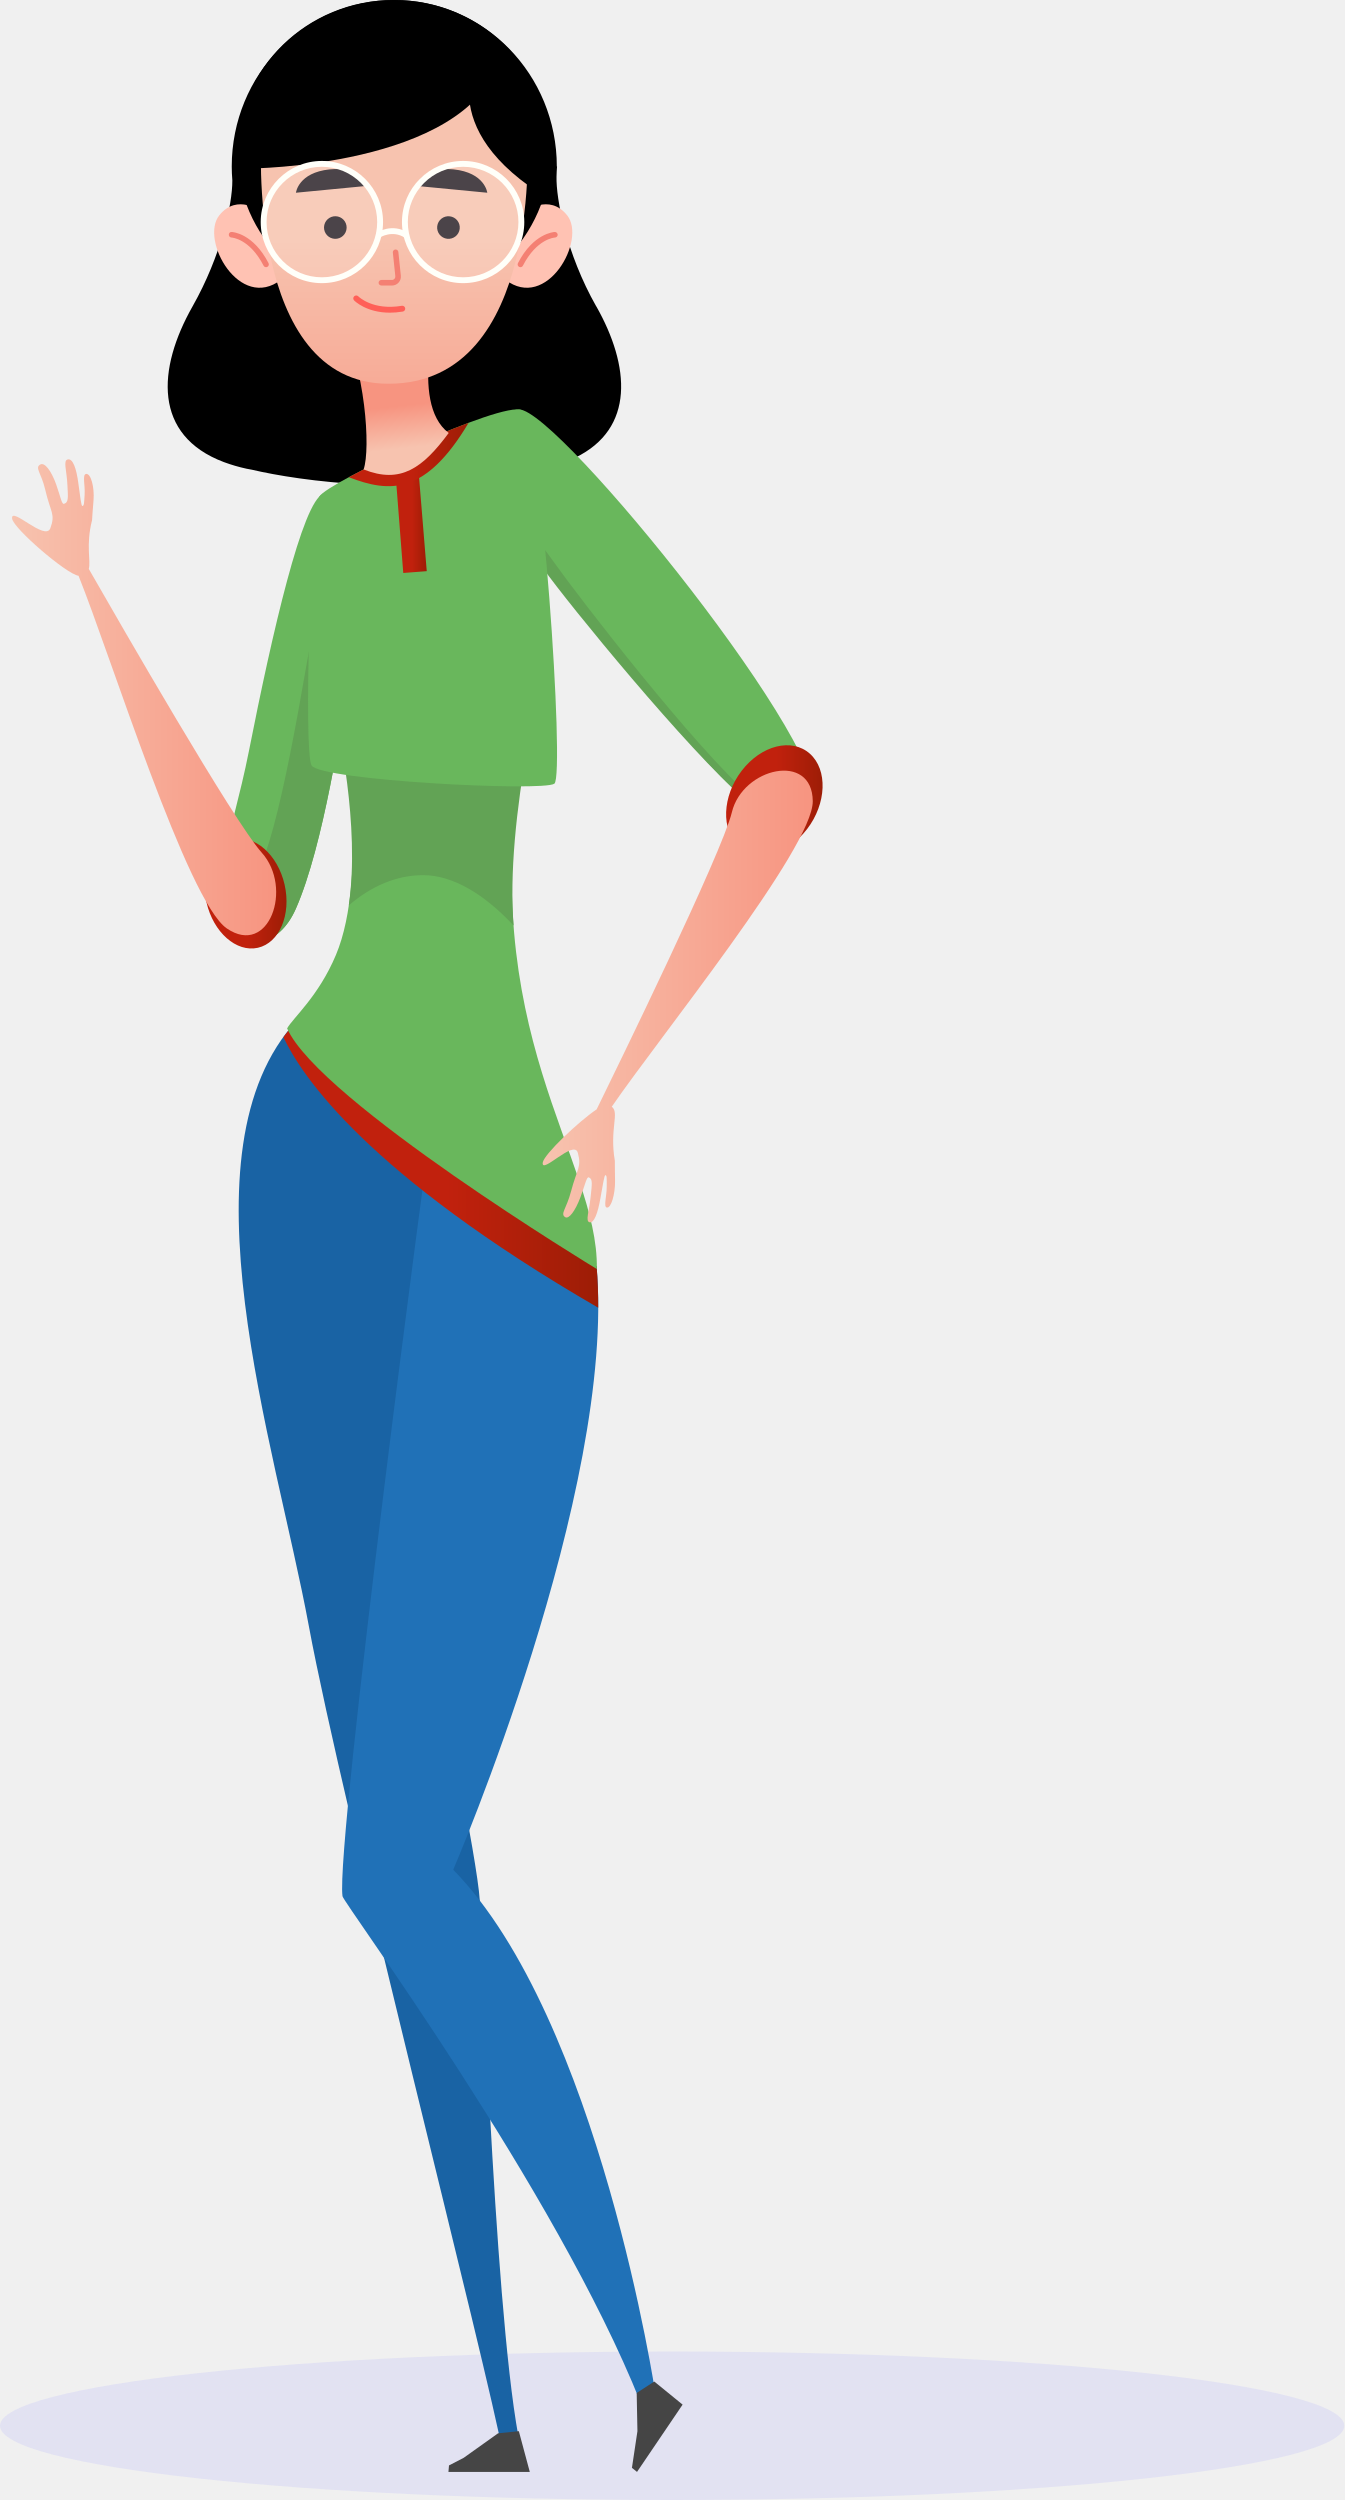
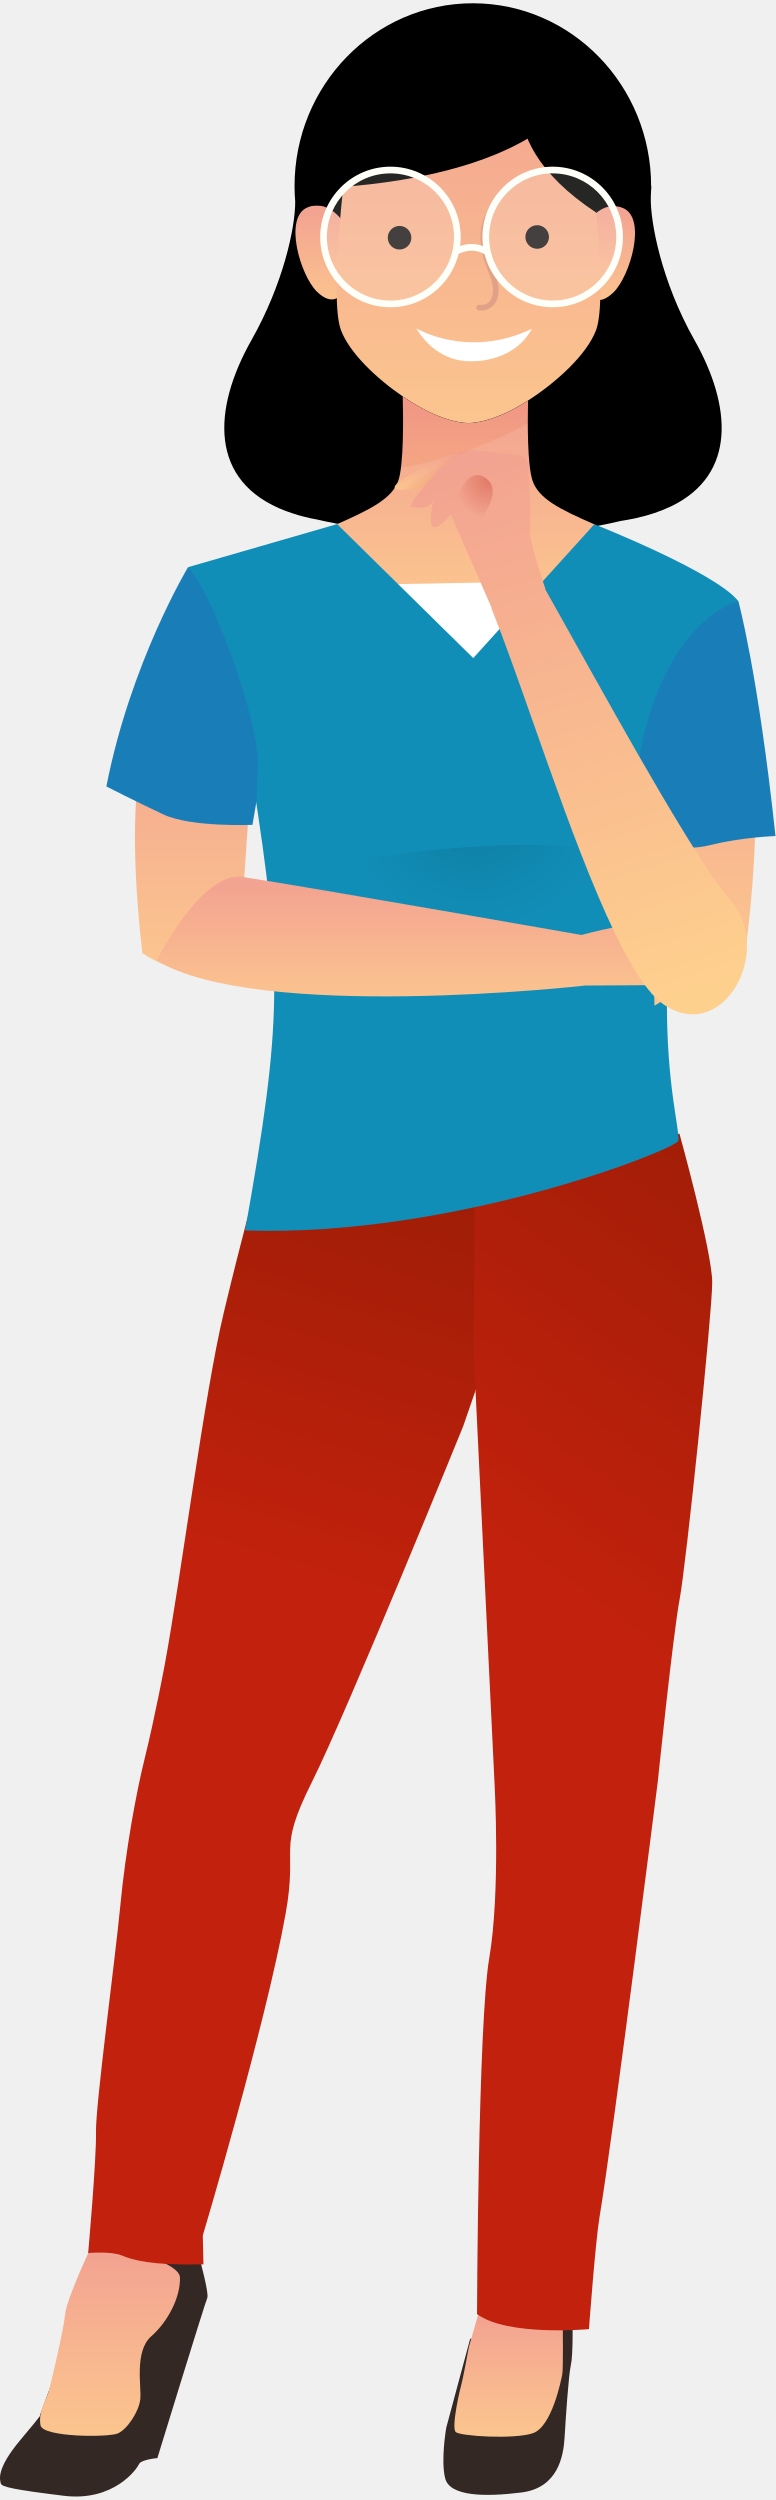
- <svg xmlns="http://www.w3.org/2000/svg" width="335" height="623" viewBox="0 0 335 623" fill="none">
-   <path fill-rule="evenodd" clip-rule="evenodd" d="M167.5 586C260.01 586 335 594.287 335 604.5C335 614.713 260.01 623 167.5 623C74.99 623 0 614.723 0 604.5C0 594.277 74.99 586 167.5 586Z" fill="#E2E2F2" />
-   <g clip-path="url(#clip0_831_1473)">
-     <path d="M148.586 76.361C141.062 63.081 138.548 49.469 138.686 44.003C138.714 43.559 138.723 43.116 138.733 42.673C138.77 41.916 138.816 41.5 138.816 41.5H138.76C138.76 18.58 120.625 0 98.255 0C75.886 0 57.75 18.58 57.75 41.5C57.75 42.664 57.805 43.809 57.898 44.954C57.934 50.929 55.097 63.792 47.979 76.361C39.124 91.995 38.181 108.497 55.762 115.146C55.762 115.146 55.855 115.183 55.975 115.219C57.63 115.829 59.432 116.365 61.419 116.799C61.882 116.9 62.334 116.974 62.787 117.057C74.647 119.846 104.005 124.011 131.828 117.399C132.928 117.233 134.028 117.039 135.155 116.789C138.271 116.115 140.951 115.192 143.262 114.084C143.281 114.084 143.299 114.074 143.318 114.065C158.283 106.835 157.007 91.191 148.596 76.342L148.586 76.361Z" fill="black" />
-     <path d="M202.726 201.304C200.591 205.044 192.956 205.552 185.625 199.199C171.464 186.935 142.486 149.341 136.181 140.448C126.624 126.947 119.654 102.291 129.35 102.042C139.047 101.792 209.594 189.262 202.726 201.304Z" fill="#69B75C" />
-     <path d="M187.419 198.755C173.257 186.492 144.279 148.898 137.975 140.005C129.129 127.492 125.838 128.194 135.368 141.658C141.663 150.551 171.455 186.935 185.616 199.208C191.005 203.871 196.551 204.822 199.962 203.52C196.57 203.973 191.939 202.671 187.419 198.755Z" fill="#62A355" />
-     <path d="M57.815 233.376C61.679 236.238 69.508 236.017 73.714 226.487C80.73 210.594 85.157 179.492 86.849 170.119C89.548 155.131 89.548 119.763 80.554 123.06C75.378 124.953 67.881 157.495 62.021 187.212C57.695 209.163 49.718 227.373 57.824 233.366L57.815 233.376Z" fill="#69B75C" />
-     <path d="M83.891 123.891C84.436 134.695 79.38 148.372 76.413 165.492C70.996 196.807 65.524 223.255 59.395 222.193C57.602 221.888 56.289 219.404 55.458 215.267C53.748 223.809 53.6 230.254 57.806 233.376C61.669 236.238 69.499 236.017 73.704 226.487C80.72 210.594 85.148 179.492 86.84 170.119C89.15 157.292 89.483 129.552 83.882 123.891H83.891Z" fill="#62A355" />
-     <path d="M201.108 206.632C205.998 200.26 206.312 191.839 201.82 187.822C197.318 183.805 189.72 185.707 184.83 192.069C179.94 198.441 179.626 206.863 184.118 210.88C188.62 214.897 196.227 212.995 201.108 206.623V206.632Z" fill="url(#paint0_linear_831_1473)" />
-     <path d="M70.922 220.447C69.221 212.986 63.481 207.916 58.11 209.144C52.74 210.372 49.763 217.409 51.464 224.88C53.165 232.341 58.905 237.402 64.275 236.183C69.646 234.955 72.623 227.918 70.922 220.456V220.447Z" fill="url(#paint1_linear_831_1473)" />
-     <path d="M65.209 212.459C58.35 204.813 29.76 155.113 22.125 141.778C22.689 139.746 21.339 135.933 22.938 129.635C22.994 128.434 23.169 126.541 23.308 124.666C23.567 121.37 22.633 117.898 21.441 118.11C20.461 118.295 21.237 120.834 21.089 123.226C20.96 125.341 20.978 126.042 20.535 126.098C20.22 126.153 19.952 123.475 19.536 120.511C19.037 116.669 18.141 114.222 16.902 114.49C15.663 114.73 16.625 117.168 16.791 120.733C16.948 123.854 17.161 125.184 15.959 125.553C15.368 125.747 15.062 123.697 13.99 120.696C12.715 117.15 11.106 115.201 10.071 115.737C8.564 116.549 10.284 117.759 11.291 122.118C12.576 127.668 13.87 128.074 12.548 131.629C11.291 134.991 2.685 126.061 3.009 129.219C3.286 131.648 16.588 143.08 19.573 143.486C27.606 163.433 46.685 224.649 56.529 231.372C67.011 238.528 73.14 221.297 65.209 212.459Z" fill="url(#paint2_linear_831_1473)" />
-     <path d="M119.552 473.474C118.951 463.464 109.347 416.922 109.347 416.922L117.546 289.171L73.954 254.329C43.958 286.724 68.555 359.778 76.948 405.138C85.351 450.498 121.355 589.525 125.551 612.5H130.358C123.758 587.761 120.153 483.484 119.561 473.474H119.552Z" fill="#1963A4" />
-     <path d="M85.351 472.532C85.601 474.314 138.474 545.651 159.623 598.704L163.413 597.014C163.413 597.014 149.391 503.255 112.943 465.939C112.943 465.939 153.615 371.358 148.67 315.609C148.67 315.609 108.063 278.182 107.619 279.53C107.166 280.878 83.549 459.493 85.351 472.532Z" fill="#2071B7" />
-     <path d="M149.076 325.887C149.076 322.35 148.965 318.906 148.679 315.609C148.679 315.609 108.072 278.182 107.628 279.53C107.6 279.595 107.526 280.13 107.388 281.054L75.377 255.474L73.871 254.43C72.697 255.705 71.633 257.062 70.626 258.457C75.201 268.218 91.627 292.606 149.076 325.887Z" fill="url(#paint3_linear_831_1473)" />
-     <path d="M148.735 316.256C149.188 288.386 117.907 257.33 130.506 185.393L85.509 180.443C85.509 180.443 92.062 218.148 83.706 237.993C79.352 248.336 73.058 253.581 71.551 256.277C79.5 274.257 148.735 316.246 148.735 316.246V316.256Z" fill="#69B75C" />
-     <path d="M86.922 225.619C92.542 220.798 98.819 218.092 105.446 218.092C112.86 218.092 120.698 222.83 127.982 230.642C126.993 217.566 128.592 202.089 131.615 184.82L83.918 180.028C83.918 180.028 89.862 205.598 86.913 225.628L86.922 225.619Z" fill="#62A355" />
-     <path d="M77.642 190.74C79.805 194.48 135.451 197.315 138.15 195.292C140.849 193.27 134.776 104.701 130.053 102.226C125.329 99.752 81.579 120.169 79.555 123.761C77.531 127.354 75.599 187.194 77.642 190.74Z" fill="#69B75C" />
-     <path d="M104.319 117.602L98.689 119.634L100.492 142.785L106.343 142.332L104.319 117.602Z" fill="url(#paint4_linear_831_1473)" />
-     <path d="M116.78 105.357C107.185 108.94 94.734 114.693 86.923 118.923C97.128 122.847 106.039 123.401 116.78 105.357Z" fill="url(#paint5_linear_831_1473)" />
-     <path d="M111.816 107.896C101.694 100.26 109.717 74.892 109.717 74.892L84.741 79.389C91.045 91.754 92.413 111.812 90.611 116.983C99.817 120.659 105.327 116.679 111.816 107.896Z" fill="url(#paint6_linear_831_1473)" />
-     <path d="M132.022 616H111.751L111.89 614.384L115.559 612.482L124.119 606.378L129.295 605.851L132.022 616Z" fill="#454545" />
-     <path d="M170.105 599.23L158.745 616L157.479 614.984L158.847 605.851L158.662 596.321L163.043 593.477L170.105 599.23Z" fill="#454545" />
-     <path d="M153.217 289.272C151.858 281.321 154.437 277.286 152.45 275.799C164.226 258.577 202.633 211.213 202.541 199.651C202.439 187.295 185.061 191.275 182.381 202.421C179.949 212.515 153.633 266.352 148.688 276.446C144.121 279.53 135.571 287.666 135.257 289.688C134.785 292.883 143.04 283.852 143.983 287.25C144.981 290.833 143.789 291.249 142.31 296.863C141.154 301.277 139.537 302.487 140.849 303.318C141.755 303.863 143.317 301.887 144.657 298.313C145.794 295.275 146.192 293.206 146.71 293.4C147.773 293.77 147.504 295.127 147.181 298.276C146.82 301.887 145.822 304.343 146.922 304.592C148.031 304.86 148.974 302.376 149.64 298.507C150.185 295.515 150.583 292.8 150.86 292.855C151.257 292.911 151.202 293.622 151.193 295.755C151.193 298.174 150.352 300.742 151.22 300.926C152.274 301.139 153.309 297.639 153.272 294.305C153.254 292.412 153.199 290.501 153.217 289.282V289.272Z" fill="url(#paint7_linear_831_1473)" />
-     <path d="M65.21 52.766C65.21 52.766 59.137 48.047 54.654 53.653C49.745 59.785 59.737 77.672 70.044 69.702L65.21 52.766Z" fill="#FFC2B3" />
-     <path d="M66.3 66.581C66.05 66.581 65.801 66.443 65.681 66.203C62.242 59.517 57.861 59.203 57.676 59.194C57.297 59.175 57.001 58.852 57.019 58.464C57.038 58.085 57.334 57.771 57.74 57.808C57.953 57.808 63.083 58.122 66.919 65.575C67.095 65.916 66.956 66.332 66.624 66.507C66.522 66.563 66.411 66.581 66.309 66.581H66.3Z" fill="#F48073" />
-     <path d="M130.774 52.766C130.774 52.766 136.847 48.047 141.33 53.653C146.238 59.785 136.246 77.672 125.939 69.702L130.774 52.766Z" fill="#FFC2B3" />
-     <path d="M129.683 66.581C129.572 66.581 129.471 66.553 129.369 66.507C129.027 66.332 128.898 65.916 129.073 65.575C132.9 58.122 138.03 57.818 138.252 57.808C138.594 57.79 138.955 58.085 138.973 58.473C138.992 58.852 138.696 59.175 138.317 59.194C138.123 59.203 133.741 59.526 130.312 66.203C130.192 66.443 129.942 66.581 129.693 66.581H129.683Z" fill="#F48073" />
-     <path d="M98.126 76.037C119.68 76.037 137.152 59.016 137.152 38.019C137.152 17.021 119.68 0 98.126 0C76.572 0 59.1 17.021 59.1 38.019C59.1 59.016 76.572 76.037 98.126 76.037Z" fill="black" />
-     <path d="M65.145 33.771C65.145 33.771 61.032 95.633 96.786 95.633C135.452 95.633 131.394 33.771 131.394 33.771C131.394 33.771 131.172 7.332 97.969 7.332C67.53 7.332 65.145 33.771 65.145 33.771Z" fill="url(#paint8_linear_831_1473)" />
-     <path d="M119.959 12.171C119.959 12.171 106.935 30.105 134.278 48.029C134.278 48.029 134.768 18.257 119.959 12.171Z" fill="black" />
-     <path d="M97.682 71.152H95.038C94.659 71.152 94.345 70.838 94.345 70.46C94.345 70.081 94.659 69.767 95.038 69.767H97.682C97.922 69.767 98.144 69.665 98.301 69.49C98.458 69.315 98.532 69.084 98.514 68.844L97.894 62.934C97.857 62.555 98.135 62.213 98.514 62.176C98.893 62.139 99.235 62.416 99.272 62.795L99.891 68.705C99.956 69.333 99.752 69.961 99.327 70.423C98.902 70.894 98.301 71.162 97.672 71.162L97.682 71.152Z" fill="#F48073" />
-     <path d="M86.306 57.345C86.662 55.831 85.722 54.315 84.206 53.959C82.69 53.604 81.173 54.543 80.817 56.057C80.46 57.571 81.401 59.087 82.916 59.443C84.432 59.799 85.95 58.86 86.306 57.345Z" fill="#2B232A" />
-     <path d="M114.555 57.028C114.734 55.482 113.626 54.084 112.079 53.905C110.533 53.726 109.133 54.833 108.954 56.378C108.774 57.923 109.883 59.321 111.429 59.501C112.976 59.68 114.375 58.573 114.555 57.028Z" fill="#2B232A" />
-     <path d="M73.741 48.029L91.489 46.321C91.489 46.321 89.797 41.417 82.144 42.211C74.314 43.024 73.751 48.02 73.751 48.02L73.741 48.029Z" fill="#2B232A" />
-     <path d="M121.438 48.029L103.69 46.321C103.69 46.321 105.382 41.417 113.036 42.211C120.865 43.024 121.429 48.02 121.429 48.02L121.438 48.029Z" fill="#2B232A" />
-     <path d="M97.155 77.921C91.313 77.921 88.383 75.012 88.245 74.865C87.958 74.578 87.967 74.117 88.254 73.84C88.54 73.562 89.002 73.562 89.28 73.84C89.428 73.987 92.94 77.413 100.132 76.204C100.529 76.139 100.908 76.407 100.973 76.804C101.038 77.201 100.77 77.579 100.372 77.644C99.217 77.838 98.135 77.921 97.146 77.921H97.155Z" fill="#FF6058" />
-     <path d="M62.011 41.999C62.011 41.999 115.836 41.722 124.461 15.108C124.461 15.108 111.094 -2.807 86.377 4.553C61.669 11.913 62.011 41.999 62.011 41.999Z" fill="black" />
-     <path d="M80.211 70.561C71.809 70.561 64.969 63.728 64.969 55.333C64.969 46.939 71.809 40.106 80.211 40.106C88.614 40.106 95.454 46.939 95.454 55.333C95.454 63.728 88.614 70.561 80.211 70.561ZM80.211 41.565C72.613 41.565 66.429 47.743 66.429 55.333C66.429 62.924 72.613 69.102 80.211 69.102C87.81 69.102 93.994 62.924 93.994 55.333C93.994 47.743 87.81 41.565 80.211 41.565Z" fill="#FFFFF9" />
-     <path opacity="0.15" d="M84.349 69.232C92.03 66.947 96.404 58.873 94.117 51.199C91.829 43.525 83.748 39.156 76.066 41.441C68.385 43.726 64.011 51.799 66.298 59.473C68.585 67.148 76.667 71.517 84.349 69.232Z" fill="#FFFFF9" />
-     <path opacity="0.15" d="M129.718 57.756C131.059 49.862 125.74 42.377 117.838 41.037C109.936 39.698 102.443 45.011 101.103 52.906C99.762 60.8 105.081 68.285 112.983 69.625C120.885 70.964 128.378 65.651 129.718 57.756Z" fill="#FFFFF9" />
-     <path d="M115.412 70.561C107.009 70.561 100.169 63.728 100.169 55.333C100.169 46.939 107.009 40.106 115.412 40.106C123.814 40.106 130.654 46.939 130.654 55.333C130.654 63.728 123.814 70.561 115.412 70.561ZM115.412 41.565C107.813 41.565 101.629 47.743 101.629 55.333C101.629 62.924 107.813 69.102 115.412 69.102C123.01 69.102 129.194 62.924 129.194 55.333C129.194 47.743 123.01 41.565 115.412 41.565Z" fill="#FFFFF9" />
-     <path d="M94.566 59.24L93.772 58.021C93.929 57.919 97.765 55.472 101.666 58.021L100.871 59.24C97.774 57.217 94.696 59.157 94.566 59.24Z" fill="#FFFFF9" />
+ <svg xmlns="http://www.w3.org/2000/svg" width="219" height="706" viewBox="0 0 219 706" fill="none">
+   <path d="M196.097 96.009C186.746 79.466 183.617 62.522 183.784 55.718C183.812 55.168 183.831 54.618 183.85 54.068C183.896 53.127 183.952 52.605 183.952 52.605H183.877C183.877 24.066 161.329 0.924 133.528 0.924C105.727 0.924 83.179 24.066 83.179 52.605C83.179 54.049 83.253 55.485 83.365 56.901C83.421 64.348 79.891 80.36 71.034 96.009C60.025 115.469 58.852 136.03 80.711 144.306C80.711 144.306 80.822 144.343 80.981 144.399C83.039 145.164 85.274 145.825 87.743 146.366C88.32 146.487 88.879 146.58 89.447 146.692C104.19 150.169 140.681 155.36 175.272 147.121C176.632 146.906 178.01 146.673 179.407 146.366C183.281 145.518 186.606 144.381 189.484 143.001C189.503 143.001 189.531 142.983 189.549 142.983H189.54C208.139 133.97 206.556 114.509 196.106 96.018L196.097 96.009Z" fill="black" />
+   <mask id="mask0_2638_1805" style="mask-type:luminance" maskUnits="userSpaceOnUse" x="164" y="58" width="16" height="27">
+     <path d="M166.522 61.971C162.043 67.265 165.023 80.043 165.535 81.628C166.29 83.948 168.897 86.8 173.256 82.56C177.95 77.974 182.728 61.682 175.985 58.775C175.044 58.364 174.15 58.197 173.303 58.197C169.354 58.197 166.606 61.86 166.513 61.971" fill="white" />
+   </mask>
+   <g mask="url(#mask0_2638_1805)">
+     <path d="M182.737 58.197H162.052V86.8H182.737V58.197Z" fill="url(#paint0_linear_2638_1805)" />
  </g>
+   <mask id="mask1_2638_1805" style="mask-type:luminance" maskUnits="userSpaceOnUse" x="83" y="58" width="16" height="27">
+     <path d="M86.779 58.589C80.036 61.496 84.804 77.788 89.508 82.374C93.866 86.614 96.484 83.772 97.238 81.451C97.75 79.867 100.731 67.089 96.251 61.795C96.158 61.683 93.41 58.02 89.461 58.02C88.614 58.02 87.719 58.188 86.779 58.598" fill="white" />
+   </mask>
+   <g mask="url(#mask1_2638_1805)">
+     <path d="M100.722 58.02H80.036V86.624H100.722V58.02Z" fill="url(#paint1_linear_2638_1805)" />
+   </g>
+   <mask id="mask2_2638_1805" style="mask-type:luminance" maskUnits="userSpaceOnUse" x="95" y="11" width="75" height="109">
+     <path d="M132.314 11.344C132.314 11.344 132.23 11.344 132.184 11.344C100.117 11.54 97.602 46.854 97.602 46.854C97.602 46.854 92.927 84.079 96.261 93.157C98.627 99.597 106.301 106.867 113.724 111.937C116.77 114.016 119.778 115.74 122.358 116.867C126.428 118.657 129.529 119.337 131.904 119.458C131.988 119.458 132.081 119.458 132.165 119.458C132.193 119.458 132.221 119.458 132.239 119.458H132.305C132.305 119.458 132.351 119.458 132.37 119.458C132.37 119.458 132.416 119.458 132.435 119.458C132.528 119.458 132.621 119.458 132.705 119.458C135.08 119.337 138.172 118.648 142.252 116.867C144.328 115.954 146.685 114.659 149.106 113.111C157.051 108.032 165.796 100.11 168.358 93.148C171.692 84.07 167.007 46.845 167.007 46.845C167.007 46.845 164.492 11.531 132.426 11.335C132.379 11.335 132.333 11.335 132.295 11.335" fill="white" />
+   </mask>
+   <g mask="url(#mask2_2638_1805)">
+     <path d="M171.71 11.345H92.926V119.487H171.71V11.345Z" fill="url(#paint2_linear_2638_1805)" />
+   </g>
+   <mask id="mask3_2638_1805" style="mask-type:luminance" maskUnits="userSpaceOnUse" x="94" y="111" width="74" height="58">
+     <path d="M112.523 135.601C110.846 140.793 104.55 143.934 94.417 148.351C94.445 150.299 95.46 166.619 122.907 168.912H133.162C166.178 168.912 167.845 151.064 167.957 148.128C157.88 143.729 152.022 140.774 150.345 135.601C148.939 131.258 148.976 119.664 149.116 113.13C146.685 114.678 144.338 115.973 142.261 116.886C138.182 118.676 135.09 119.356 132.715 119.477C132.631 119.477 132.538 119.477 132.444 119.477C132.426 119.477 132.398 119.477 132.379 119.477H132.314C132.314 119.477 132.267 119.477 132.249 119.477C132.249 119.477 132.202 119.477 132.174 119.477C132.091 119.477 131.997 119.477 131.914 119.477C129.529 119.356 126.437 118.667 122.367 116.886C119.787 115.759 116.779 114.034 113.733 111.956C113.892 118.173 114.022 130.997 112.532 135.611" fill="white" />
+   </mask>
+   <g mask="url(#mask3_2638_1805)">
+     <path d="M168.366 111.947H94.425V168.902H168.366V111.947Z" fill="url(#paint3_linear_2638_1805)" />
+   </g>
+   <g style="mix-blend-mode:multiply" opacity="0.2">
+     <mask id="mask4_2638_1805" style="mask-type:luminance" maskUnits="userSpaceOnUse" x="113" y="111" width="37" height="22">
+       <path d="M149.124 111.965H113.211V132.162H149.124V111.965Z" fill="white" />
+     </mask>
+     <g mask="url(#mask4_2638_1805)">
+       <mask id="mask5_2638_1805" style="mask-type:luminance" maskUnits="userSpaceOnUse" x="113" y="111" width="37" height="22">
+         <path d="M149.124 111.965H113.211V132.162H149.124V111.965Z" fill="white" />
+       </mask>
+       <g mask="url(#mask5_2638_1805)">
+         <path d="M149.124 113.14C146.703 114.687 144.346 115.982 142.269 116.896C138.199 118.676 135.098 119.366 132.723 119.487C132.639 119.487 132.546 119.487 132.453 119.496H132.378H132.313H132.239H132.164C132.071 119.496 131.987 119.496 131.894 119.487C129.519 119.366 126.418 118.676 122.348 116.896C119.768 115.768 116.759 114.044 113.714 111.965C113.844 116.989 113.947 126.337 113.192 132.162C125.524 129.935 137.901 125.834 149.05 119.608C149.05 117.231 149.068 114.976 149.106 113.13" fill="url(#paint4_linear_2638_1805)" />
+       </g>
+     </g>
+   </g>
+   <path d="M117.597 92.7C117.597 92.7 122.319 102.02 132.788 102.02C132.788 102.02 144.495 102.729 149.981 93.259L150.186 92.868C131.959 101.517 117.588 92.71 117.588 92.71" fill="white" />
+   <path d="M135.862 87.695C135.648 87.695 135.433 87.686 135.219 87.658C134.781 87.612 134.465 87.211 134.511 86.773C134.558 86.335 134.94 86.018 135.387 86.074C136.672 86.213 137.743 85.794 138.414 84.881C139.634 83.231 139.448 80.221 137.892 76.632C133.133 65.625 137.52 59.865 137.706 59.623C137.976 59.278 138.479 59.222 138.824 59.492C139.168 59.763 139.224 60.266 138.954 60.611C138.786 60.825 134.996 65.923 139.345 75.999C141.785 81.647 140.602 84.573 139.68 85.822C138.796 87.024 137.417 87.686 135.843 87.686" fill="#E1A187" />
+   <path d="M155.029 66.921C155.029 68.757 153.539 70.257 151.695 70.257C149.851 70.257 148.37 68.757 148.37 66.921C148.37 65.085 149.86 63.593 151.695 63.593C153.53 63.593 155.029 65.094 155.029 66.921Z" fill="#231F20" />
+   <path d="M116.163 67.126C116.163 68.962 114.682 70.462 112.829 70.462C110.975 70.462 109.504 68.962 109.504 67.126C109.504 65.29 111.003 63.798 112.829 63.798C114.654 63.798 116.163 65.299 116.163 67.126Z" fill="#231F20" />
+   <path d="M88.474 53.155C88.474 53.155 155.383 52.81 166.103 19.668C166.103 19.668 149.487 -2.636 118.762 6.526C88.046 15.697 88.474 53.155 88.474 53.155Z" fill="black" />
+   <path d="M150.66 15.445C150.66 15.445 134.473 37.767 168.459 60.098C168.459 60.098 169.064 23.023 150.66 15.445Z" fill="black" />
+   <path d="M110.259 86.773C99.315 86.773 90.421 77.863 90.421 66.921C90.421 55.979 99.325 47.069 110.259 47.069C121.193 47.069 130.097 55.979 130.097 66.921C130.097 77.863 121.193 86.773 110.259 86.773ZM110.259 48.961C100.359 48.961 92.312 57.014 92.312 66.921C92.312 76.828 100.359 84.881 110.259 84.881C120.159 84.881 128.206 76.828 128.206 66.921C128.206 57.014 120.159 48.961 110.259 48.961Z" fill="#FFFFF9" />
+   <path opacity="0.15" d="M115.651 85.041C125.654 82.061 131.349 71.531 128.371 61.521C125.392 51.511 114.869 45.812 104.866 48.793C94.864 51.773 89.169 62.303 92.147 72.313C95.126 82.323 105.649 88.022 115.651 85.041Z" fill="#FFFFF9" />
+   <path opacity="0.15" d="M174.718 70.08C176.464 59.783 169.538 50.019 159.248 48.272C148.959 46.525 139.202 53.456 137.456 63.753C135.71 74.05 142.636 83.813 152.926 85.56C163.216 87.308 172.972 80.377 174.718 70.08Z" fill="#FFFFF9" />
+   <path d="M156.081 86.773C145.138 86.773 136.243 77.863 136.243 66.921C136.243 55.979 145.147 47.069 156.081 47.069C167.015 47.069 175.919 55.979 175.919 66.921C175.919 77.863 167.015 86.773 156.081 86.773ZM156.081 48.961C146.19 48.961 138.134 57.014 138.134 66.921C138.134 76.828 146.181 84.881 156.081 84.881C165.982 84.881 174.028 76.828 174.028 66.921C174.028 57.014 165.982 48.961 156.081 48.961Z" fill="#FFFFF9" />
+   <path d="M128.952 72.009L127.918 70.416C128.132 70.276 133.115 67.088 138.2 70.416L137.166 72C133.143 69.362 129.129 71.888 128.961 72L128.952 72.009Z" fill="#FFFFF9" />
+   <path d="M101.877 165.136L163.254 164.018L133.05 192.435L101.877 165.136Z" fill="white" />
+   <path d="M56.407 637.941C56.407 637.941 59.108 647.792 58.531 648.957C57.953 650.122 44.439 694.169 44.439 694.169C44.439 694.169 39.801 694.552 39.224 695.912C38.646 697.273 32.08 706.537 17.988 704.804C3.897 703.07 0.423 702.297 0.227 701.327C0.032 700.358 -1.319 697.459 5.825 688.959C12.969 680.459 11.227 682.193 11.227 682.193L28.019 636.599L56.398 637.95L56.407 637.941Z" fill="#342825" />
+   <path d="M26.296 633.299C26.296 633.299 18.77 649.144 18.379 653.589C17.988 658.035 14.458 672.677 13.732 675.371C13.005 678.064 10.77 680.935 11.431 684.887C11.999 688.298 30.543 688.363 33.244 687.207C35.945 686.052 39.233 681.028 39.614 677.552C39.996 674.075 37.873 664.028 42.706 659.778C47.54 655.528 51.005 648.575 50.819 643.16C50.632 637.745 26.296 633.309 26.296 633.309V633.299Z" fill="url(#paint5_linear_2638_1805)" />
+   <path d="M57.45 639.469L57.264 631.305C57.264 631.305 74.932 572.149 80.641 540.545C84.236 520.655 78.024 523.358 88.111 503.18C98.198 483.002 130.804 402.764 130.804 402.764L135.098 390.322L134.511 335.743L71.561 337.886C71.561 337.886 68.515 348.474 63.216 370.591C57.721 393.491 51.099 445.423 46.516 470.158C46.516 470.158 43.815 484.642 40.807 496.814C38.516 506.088 35.48 522.324 33.962 538.317C32.555 553.099 26.939 594.695 27.107 602.123C27.274 609.551 24.899 636.254 24.899 636.254C24.899 636.254 31.4 635.685 34.418 636.953C37.435 638.22 42.754 639.795 57.45 639.469Z" fill="url(#paint6_linear_2638_1805)" />
+   <path d="M161.697 655.659C161.697 655.659 161.855 665.137 161.213 667.877C160.57 670.618 159.769 682.827 159.443 688.289C159.126 693.75 157.515 702.595 147.233 703.881C136.951 705.168 126.995 705.009 125.709 699.864C124.424 694.72 126.026 685.558 126.026 685.558L132.769 660.487L161.678 655.668L161.697 655.659Z" fill="#342825" />
+   <path d="M158.932 656.945C158.932 656.945 159.09 669.164 158.773 670.608C158.457 672.053 155.886 685.39 150.419 687.161C144.952 688.932 130.18 687.963 128.737 686.844C127.293 685.726 130.022 674.15 130.339 673.181C130.655 672.211 132.425 662.733 132.425 662.733L135.48 652.126L158.932 656.945Z" fill="url(#paint7_linear_2638_1805)" />
+   <path d="M191.873 320.131C191.873 320.131 201.131 353.516 201.131 362.165C201.131 370.815 193.745 442.058 191.929 451.611C190.113 461.164 185.745 503.217 185.745 503.217C185.745 503.217 173.19 602.813 169.288 626.188C168.151 632.982 166.317 657.746 166.317 657.746C166.317 657.746 143.358 659.871 134.715 653.505C134.715 653.505 134.976 571.665 138.161 552.996C141.347 534.328 139.689 504.298 139.689 504.298L133.803 382.651L134.036 332.322L191.873 320.141V320.131Z" fill="url(#paint8_linear_2638_1805)" />
+   <path d="M95.198 148.006L53.101 160.169C53.101 160.169 67.369 194.272 71.448 220.657C79.71 274.015 79.868 287.819 69.213 347.477C128.606 349.509 191.361 324.344 191.585 322.126C192.292 315.267 176.59 272.953 208.479 169.732C201.913 161.493 167.835 148.044 167.835 148.044L133.645 185.846L95.189 147.997L95.198 148.006Z" fill="#118EB8" />
+   <path d="M204.782 177.104C215.447 190.637 214.869 236.874 210.473 268.694C192.898 276.001 182.029 263.782 182.029 263.782C182.029 263.782 186.081 226.865 185.904 217.982C188.791 197.282 195.981 179.574 204.782 177.104Z" fill="url(#paint9_linear_2638_1805)" />
+   <path d="M71.588 209.706C71.588 209.706 50.679 187.598 44.831 197.674C42.977 200.87 34.176 216.864 40.202 269.15C60.897 283.009 68.133 260.035 68.133 260.035L71.588 209.697V209.706Z" fill="url(#paint10_linear_2638_1805)" />
+   <path d="M71.29 232.941C73.125 221.804 72.165 229.95 72.836 216.417C73.451 204.142 59.89 166.824 53.1 160.179C53.1 160.179 36.848 187.207 30.04 222.093C30.04 222.093 37.873 226.119 46.218 230.034C53.939 233.659 71.29 232.941 71.29 232.941Z" fill="#197EB8" />
+   <path d="M178.667 234.283L183.482 249.27L184.861 234.591L178.667 234.283Z" fill="url(#paint11_linear_2638_1805)" />
+   <path d="M178.668 234.283C179.441 194.179 195.125 173.907 208.508 169.76C208.508 169.76 214.087 190.041 218.995 236.101C218.995 236.101 209.719 236.38 200.378 238.692C188.298 241.674 178.658 234.293 178.658 234.293L178.668 234.283Z" fill="#197EB8" />
+   <path style="mix-blend-mode:multiply" d="M94.128 243.986C94.128 243.986 141.823 234.647 174.476 240.612C172.399 260.324 127.042 282.889 94.128 243.986Z" fill="url(#paint12_radial_2638_1805)" />
+   <path fill-rule="evenodd" clip-rule="evenodd" d="M165.293 278.313C164.183 278.437 72.969 288.606 44.198 271.247H44.208C44.208 271.247 57.06 245.868 68.516 247.648C90.283 251.042 163.465 263.901 164.208 264.032C164.503 263.951 181.577 259.294 186.277 260.929C186.277 260.929 188.717 263.343 188.969 265.049C189.22 266.755 190.198 276.727 189.835 279.132C189.472 281.536 184.824 284.006 184.824 284.006L184.675 278.2L165.293 278.321L165.293 278.313Z" fill="url(#paint13_linear_2638_1805)" />
+   <path d="M132.601 127.12C132.601 127.12 122.748 129.31 119.702 131.537C116.656 133.765 109.438 137.232 111.972 138.155C114.505 139.077 125.439 135.937 125.439 135.937L132.601 127.12Z" fill="url(#paint14_linear_2638_1805)" />
+   <path style="mix-blend-mode:multiply" d="M132.602 127.12C132.602 127.12 122.748 129.31 119.703 131.537C116.657 133.765 109.16 137.027 111.972 138.155C114.347 139.105 125.44 135.937 125.44 135.937L132.602 127.12Z" fill="url(#paint15_linear_2638_1805)" />
+   <path fill-rule="evenodd" clip-rule="evenodd" d="M123.978 132.525C124.984 131.193 132.686 126.999 132.686 126.999L146.2 128.443C147.858 128.62 149.134 129.972 149.218 131.631C149.488 137.13 149.991 148.687 149.609 149.954C149.106 151.632 154.033 166.339 154.033 166.339L153.952 166.373C156.238 170.419 158.98 175.336 162.006 180.763C176.456 206.682 197.387 244.224 206.115 253.968C218.884 268.218 204.252 295.2 187.395 283.652C175.798 275.713 162.037 236.618 150.428 203.635C146.187 191.587 142.234 180.355 138.778 171.754V171.745L138.855 171.696L127.322 145.313C127.322 145.313 124.155 149.209 122.479 148.873C120.802 148.537 122.311 141.538 122.311 141.538C120.97 143.877 117.952 143.421 116.276 143.085C114.975 142.825 119.727 137.41 122.39 134.376C123.159 133.501 123.753 132.824 123.978 132.525Z" fill="url(#paint16_linear_2638_1805)" />
+   <path style="mix-blend-mode:multiply" d="M127.898 143.98C128.057 144.027 132.052 151.063 132.052 151.063C132.052 151.063 143.899 139.367 136.989 134.884C130.981 130.988 127.898 143.98 127.898 143.98Z" fill="url(#paint17_radial_2638_1805)" />
  <defs>
-     <linearGradient id="paint0_linear_831_1473" x1="180.948" y1="199.346" x2="205" y2="199.346" gradientUnits="userSpaceOnUse">
+     <linearGradient id="paint0_linear_2638_1805" x1="172.395" y1="59.905" x2="172.395" y2="94.826" gradientUnits="userSpaceOnUse">
+       <stop stop-color="#F3A391" />
+       <stop offset="1" stop-color="#FED08E" />
+     </linearGradient>
+     <linearGradient id="paint1_linear_2638_1805" x1="90.379" y1="59.728" x2="90.379" y2="94.649" gradientUnits="userSpaceOnUse">
+       <stop stop-color="#F3A391" />
+       <stop offset="1" stop-color="#FED08E" />
+     </linearGradient>
+     <linearGradient id="paint2_linear_2638_1805" x1="132.318" y1="17.803" x2="132.318" y2="149.829" gradientUnits="userSpaceOnUse">
+       <stop stop-color="#F3A391" />
+       <stop offset="1" stop-color="#FED08E" />
+     </linearGradient>
+     <linearGradient id="paint3_linear_2638_1805" x1="131.395" y1="115.348" x2="131.395" y2="184.883" gradientUnits="userSpaceOnUse">
+       <stop stop-color="#F3A391" />
+       <stop offset="1" stop-color="#FED08E" />
+     </linearGradient>
+     <linearGradient id="paint4_linear_2638_1805" x1="131.158" y1="113.172" x2="131.158" y2="137.829" gradientUnits="userSpaceOnUse">
+       <stop stop-color="#F3A391" />
+       <stop offset="1" stop-color="#FED08E" />
+     </linearGradient>
+     <linearGradient id="paint5_linear_2638_1805" x1="31.068" y1="636.559" x2="31.068" y2="703.196" gradientUnits="userSpaceOnUse">
+       <stop stop-color="#F3A391" />
+       <stop offset="1" stop-color="#FED08E" />
+     </linearGradient>
+     <linearGradient id="paint6_linear_2638_1805" x1="41.981" y1="570.984" x2="115.7" y2="322.732" gradientUnits="userSpaceOnUse">
      <stop stop-color="#C1210D" />
      <stop offset="0.52" stop-color="#C1210D" />
      <stop offset="1" stop-color="#9D1D06" />
    </linearGradient>
-     <linearGradient id="paint1_linear_831_1473" x1="50.983" y1="222.654" x2="71.402" y2="222.654" gradientUnits="userSpaceOnUse">
+     <linearGradient id="paint7_linear_2638_1805" x1="143.645" y1="654.277" x2="143.645" y2="698.24" gradientUnits="userSpaceOnUse">
+       <stop stop-color="#F3A391" />
+       <stop offset="1" stop-color="#FED08E" />
+     </linearGradient>
+     <linearGradient id="paint8_linear_2638_1805" x1="83.025" y1="586.847" x2="262.085" y2="342.369" gradientUnits="userSpaceOnUse">
      <stop stop-color="#C1210D" />
      <stop offset="0.52" stop-color="#C1210D" />
      <stop offset="1" stop-color="#9D1D06" />
    </linearGradient>
-     <linearGradient id="paint2_linear_831_1473" x1="3" y1="173.776" x2="68.823" y2="173.776" gradientUnits="userSpaceOnUse">
-       <stop stop-color="#F7C3AF" />
-       <stop offset="1" stop-color="#F79480" />
+     <linearGradient id="paint9_linear_2638_1805" x1="197.736" y1="182.713" x2="197.736" y2="297.374" gradientUnits="userSpaceOnUse">
+       <stop stop-color="#F3A391" />
+       <stop offset="1" stop-color="#FED08E" />
    </linearGradient>
-     <linearGradient id="paint3_linear_831_1473" x1="70.626" y1="290.159" x2="149.076" y2="290.159" gradientUnits="userSpaceOnUse">
-       <stop stop-color="#C1210D" />
-       <stop offset="0.52" stop-color="#C1210D" />
-       <stop offset="1" stop-color="#9D1D06" />
+     <linearGradient id="paint10_linear_2638_1805" x1="54.855" y1="199.734" x2="54.855" y2="295.635" gradientUnits="userSpaceOnUse">
+       <stop stop-color="#F3A391" />
+       <stop offset="1" stop-color="#FED08E" />
    </linearGradient>
-     <linearGradient id="paint4_linear_831_1473" x1="98.689" y1="130.189" x2="106.343" y2="130.189" gradientUnits="userSpaceOnUse">
-       <stop stop-color="#C1210D" />
-       <stop offset="0.52" stop-color="#C1210D" />
-       <stop offset="1" stop-color="#9D1D06" />
+     <linearGradient id="paint11_linear_2638_1805" x1="179.729" y1="243.641" x2="190.897" y2="228.205" gradientUnits="userSpaceOnUse">
+       <stop stop-color="#69B75C" />
+       <stop offset="1" stop-color="#396834" />
    </linearGradient>
-     <linearGradient id="paint5_linear_831_1473" x1="86.923" y1="113.253" x2="116.78" y2="113.253" gradientUnits="userSpaceOnUse">
-       <stop stop-color="#C1210D" />
-       <stop offset="0.52" stop-color="#C1210D" />
-       <stop offset="1" stop-color="#9D1D06" />
+     <radialGradient id="paint12_radial_2638_1805" cx="0" cy="0" r="1" gradientUnits="userSpaceOnUse" gradientTransform="translate(134.195 225.141) scale(40.1975 40.2259)">
+       <stop stop-color="#DBDBDB" />
+       <stop offset="0.17" stop-color="#E3E3E3" />
+       <stop offset="0.67" stop-color="#F7F7F7" />
+       <stop offset="1" stop-color="white" />
+     </radialGradient>
+     <linearGradient id="paint13_linear_2638_1805" x1="117.056" y1="249.735" x2="117.056" y2="294.232" gradientUnits="userSpaceOnUse">
+       <stop stop-color="#F3A391" />
+       <stop offset="1" stop-color="#FED08E" />
    </linearGradient>
-     <linearGradient id="paint6_linear_831_1473" x1="101.075" y1="111.683" x2="99.903" y2="101.118" gradientUnits="userSpaceOnUse">
-       <stop stop-color="#F7C3AF" />
-       <stop offset="1" stop-color="#F79480" />
+     <linearGradient id="paint14_linear_2638_1805" x1="122.022" y1="127.789" x2="122.022" y2="141.468" gradientUnits="userSpaceOnUse">
+       <stop stop-color="#F3A391" />
+       <stop offset="1" stop-color="#FED08E" />
    </linearGradient>
-     <linearGradient id="paint7_linear_831_1473" x1="135.229" y1="248.326" x2="202.541" y2="248.326" gradientUnits="userSpaceOnUse">
-       <stop stop-color="#F7C3AF" />
-       <stop offset="1" stop-color="#F79480" />
+     <linearGradient id="paint15_linear_2638_1805" x1="126.25" y1="139.003" x2="121.85" y2="132.193" gradientUnits="userSpaceOnUse">
+       <stop stop-color="#EBBDB5" />
+       <stop offset="1" stop-color="white" />
    </linearGradient>
-     <linearGradient id="paint8_linear_831_1473" x1="98.255" y1="59.757" x2="98.255" y2="131.158" gradientUnits="userSpaceOnUse">
-       <stop stop-color="#F7C3AF" />
-       <stop offset="1" stop-color="#F79480" />
+     <linearGradient id="paint16_linear_2638_1805" x1="135.044" y1="129.721" x2="184.206" y2="284.396" gradientUnits="userSpaceOnUse">
+       <stop stop-color="#F3A391" />
+       <stop offset="1" stop-color="#FED08E" />
    </linearGradient>
-     <clipPath id="clip0_831_1473">
-       <rect width="202" height="616" fill="white" transform="translate(3)" />
-     </clipPath>
+     <radialGradient id="paint17_radial_2638_1805" cx="0" cy="0" r="1" gradientUnits="userSpaceOnUse" gradientTransform="translate(137.936 135.584) rotate(-0.570403) scale(9.68987 11.1782)">
+       <stop stop-color="#EBBDB5" />
+       <stop offset="1" stop-color="white" />
+     </radialGradient>
  </defs>
</svg>
